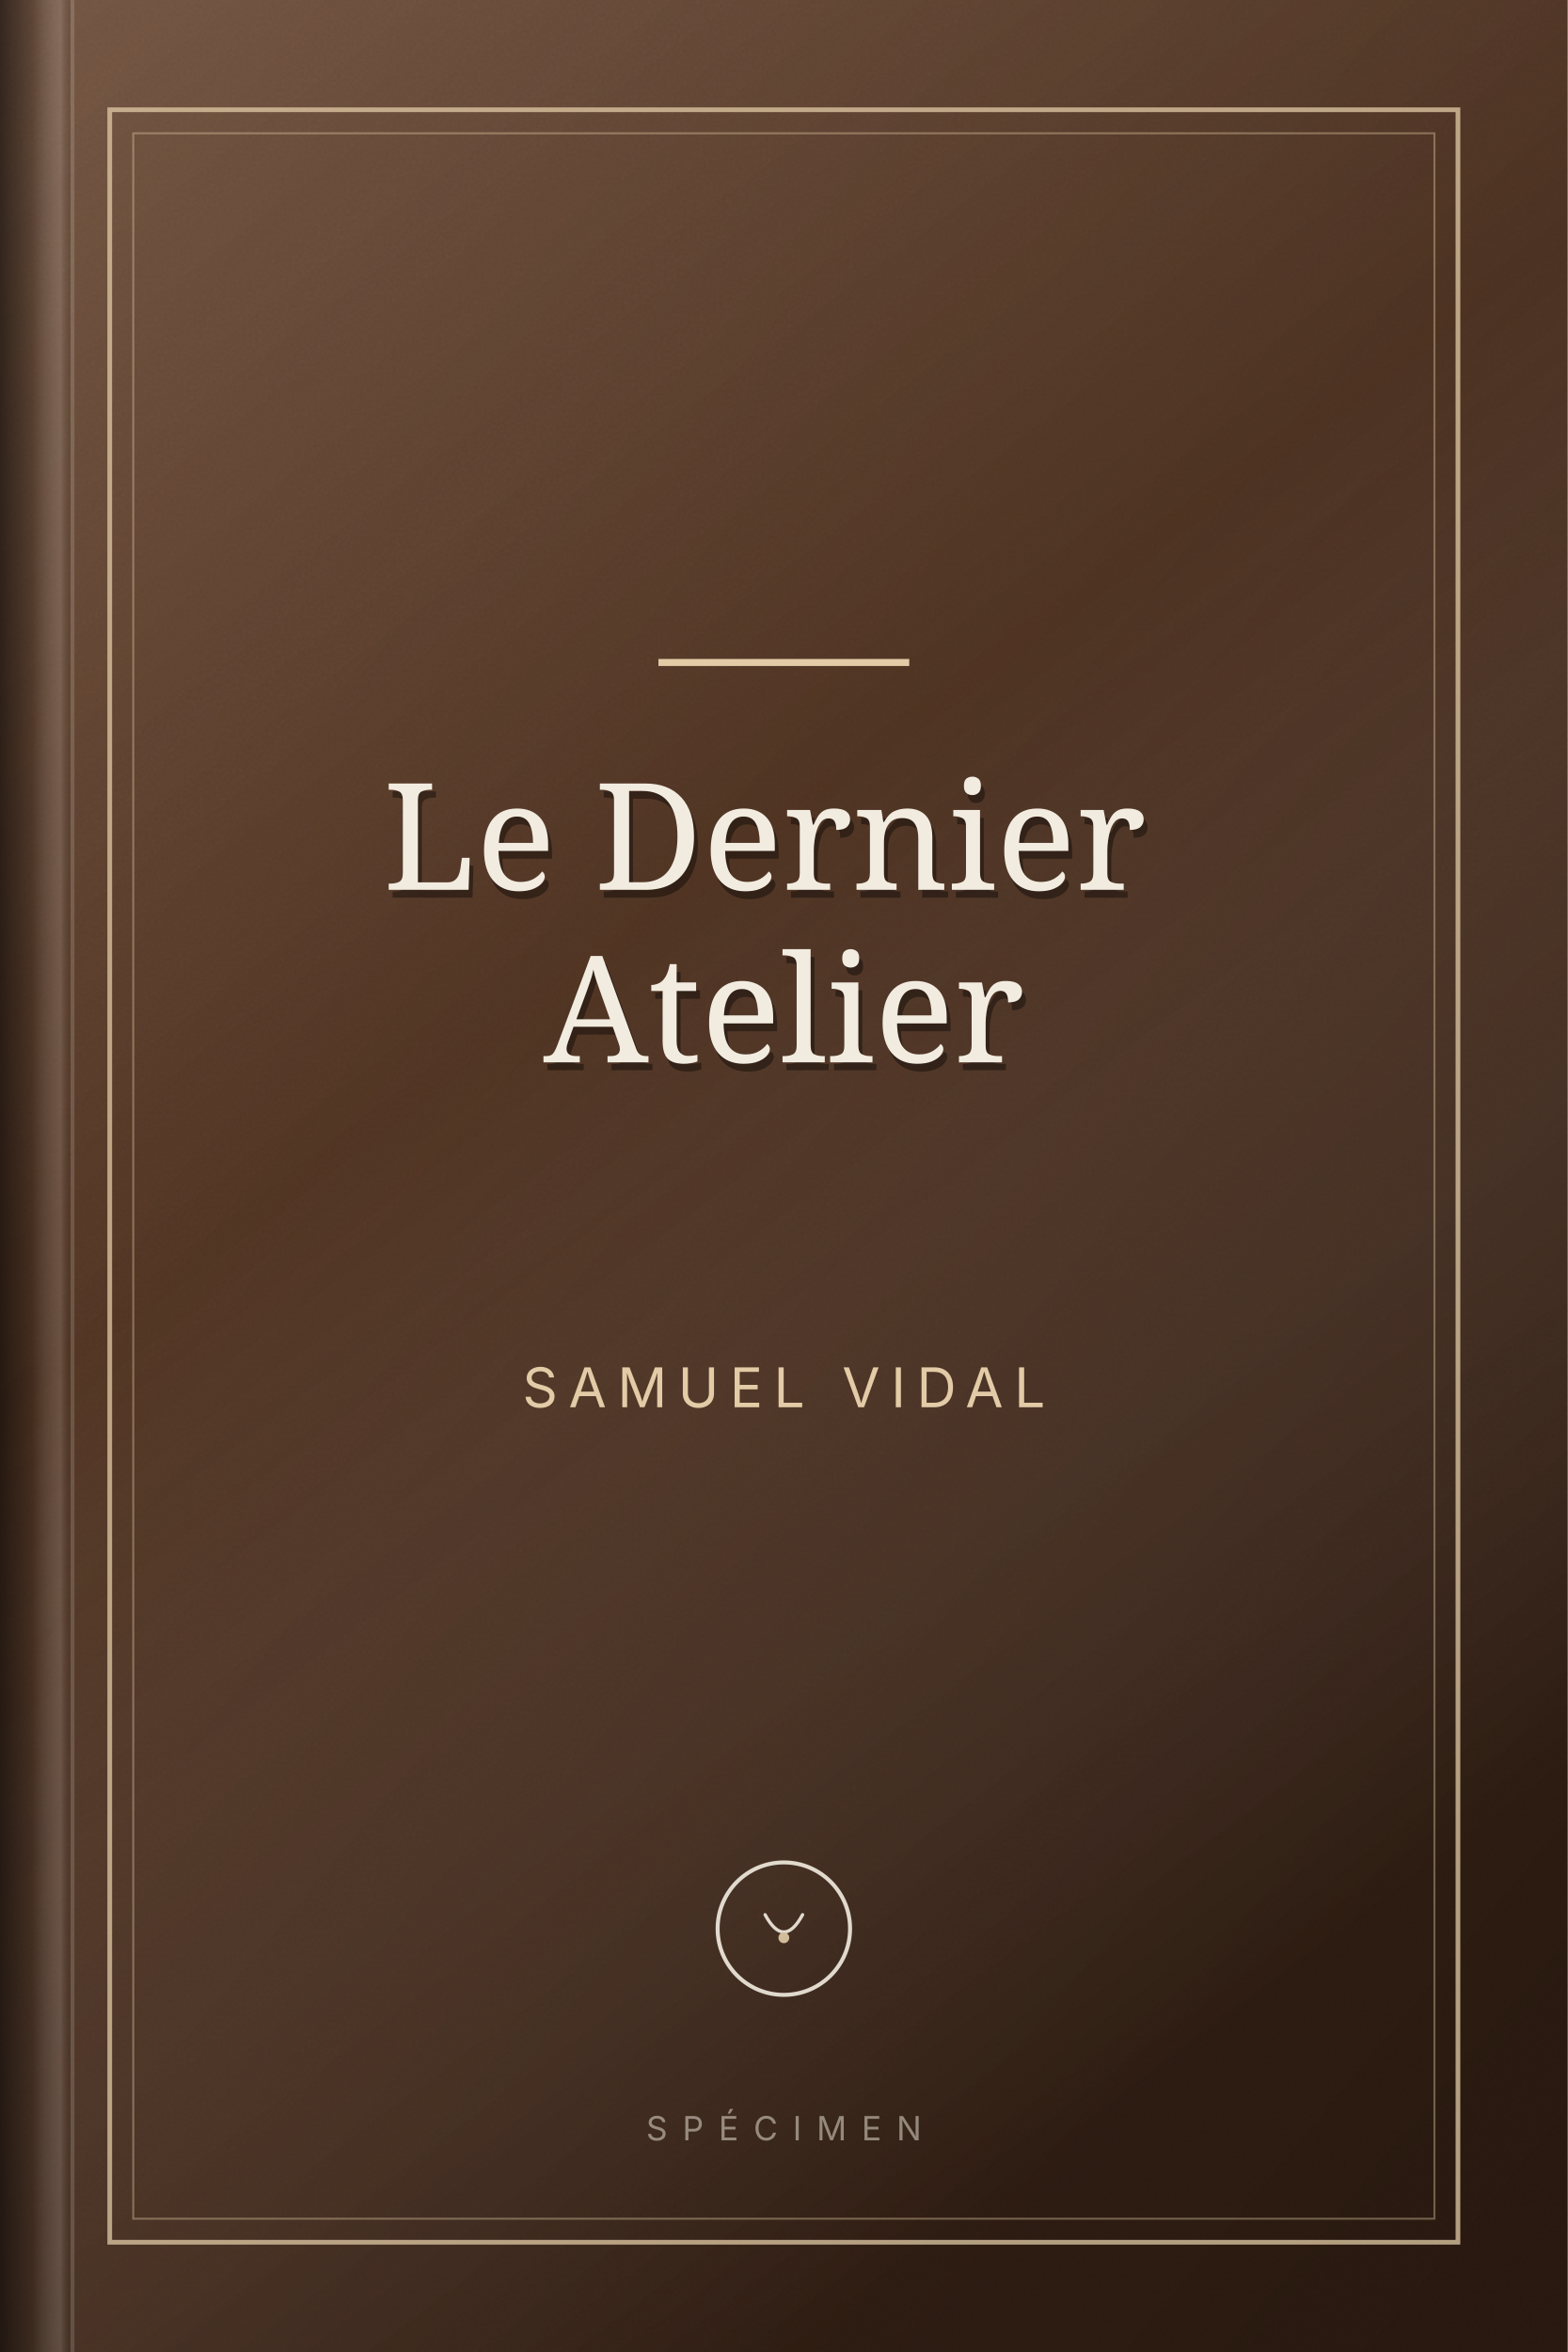
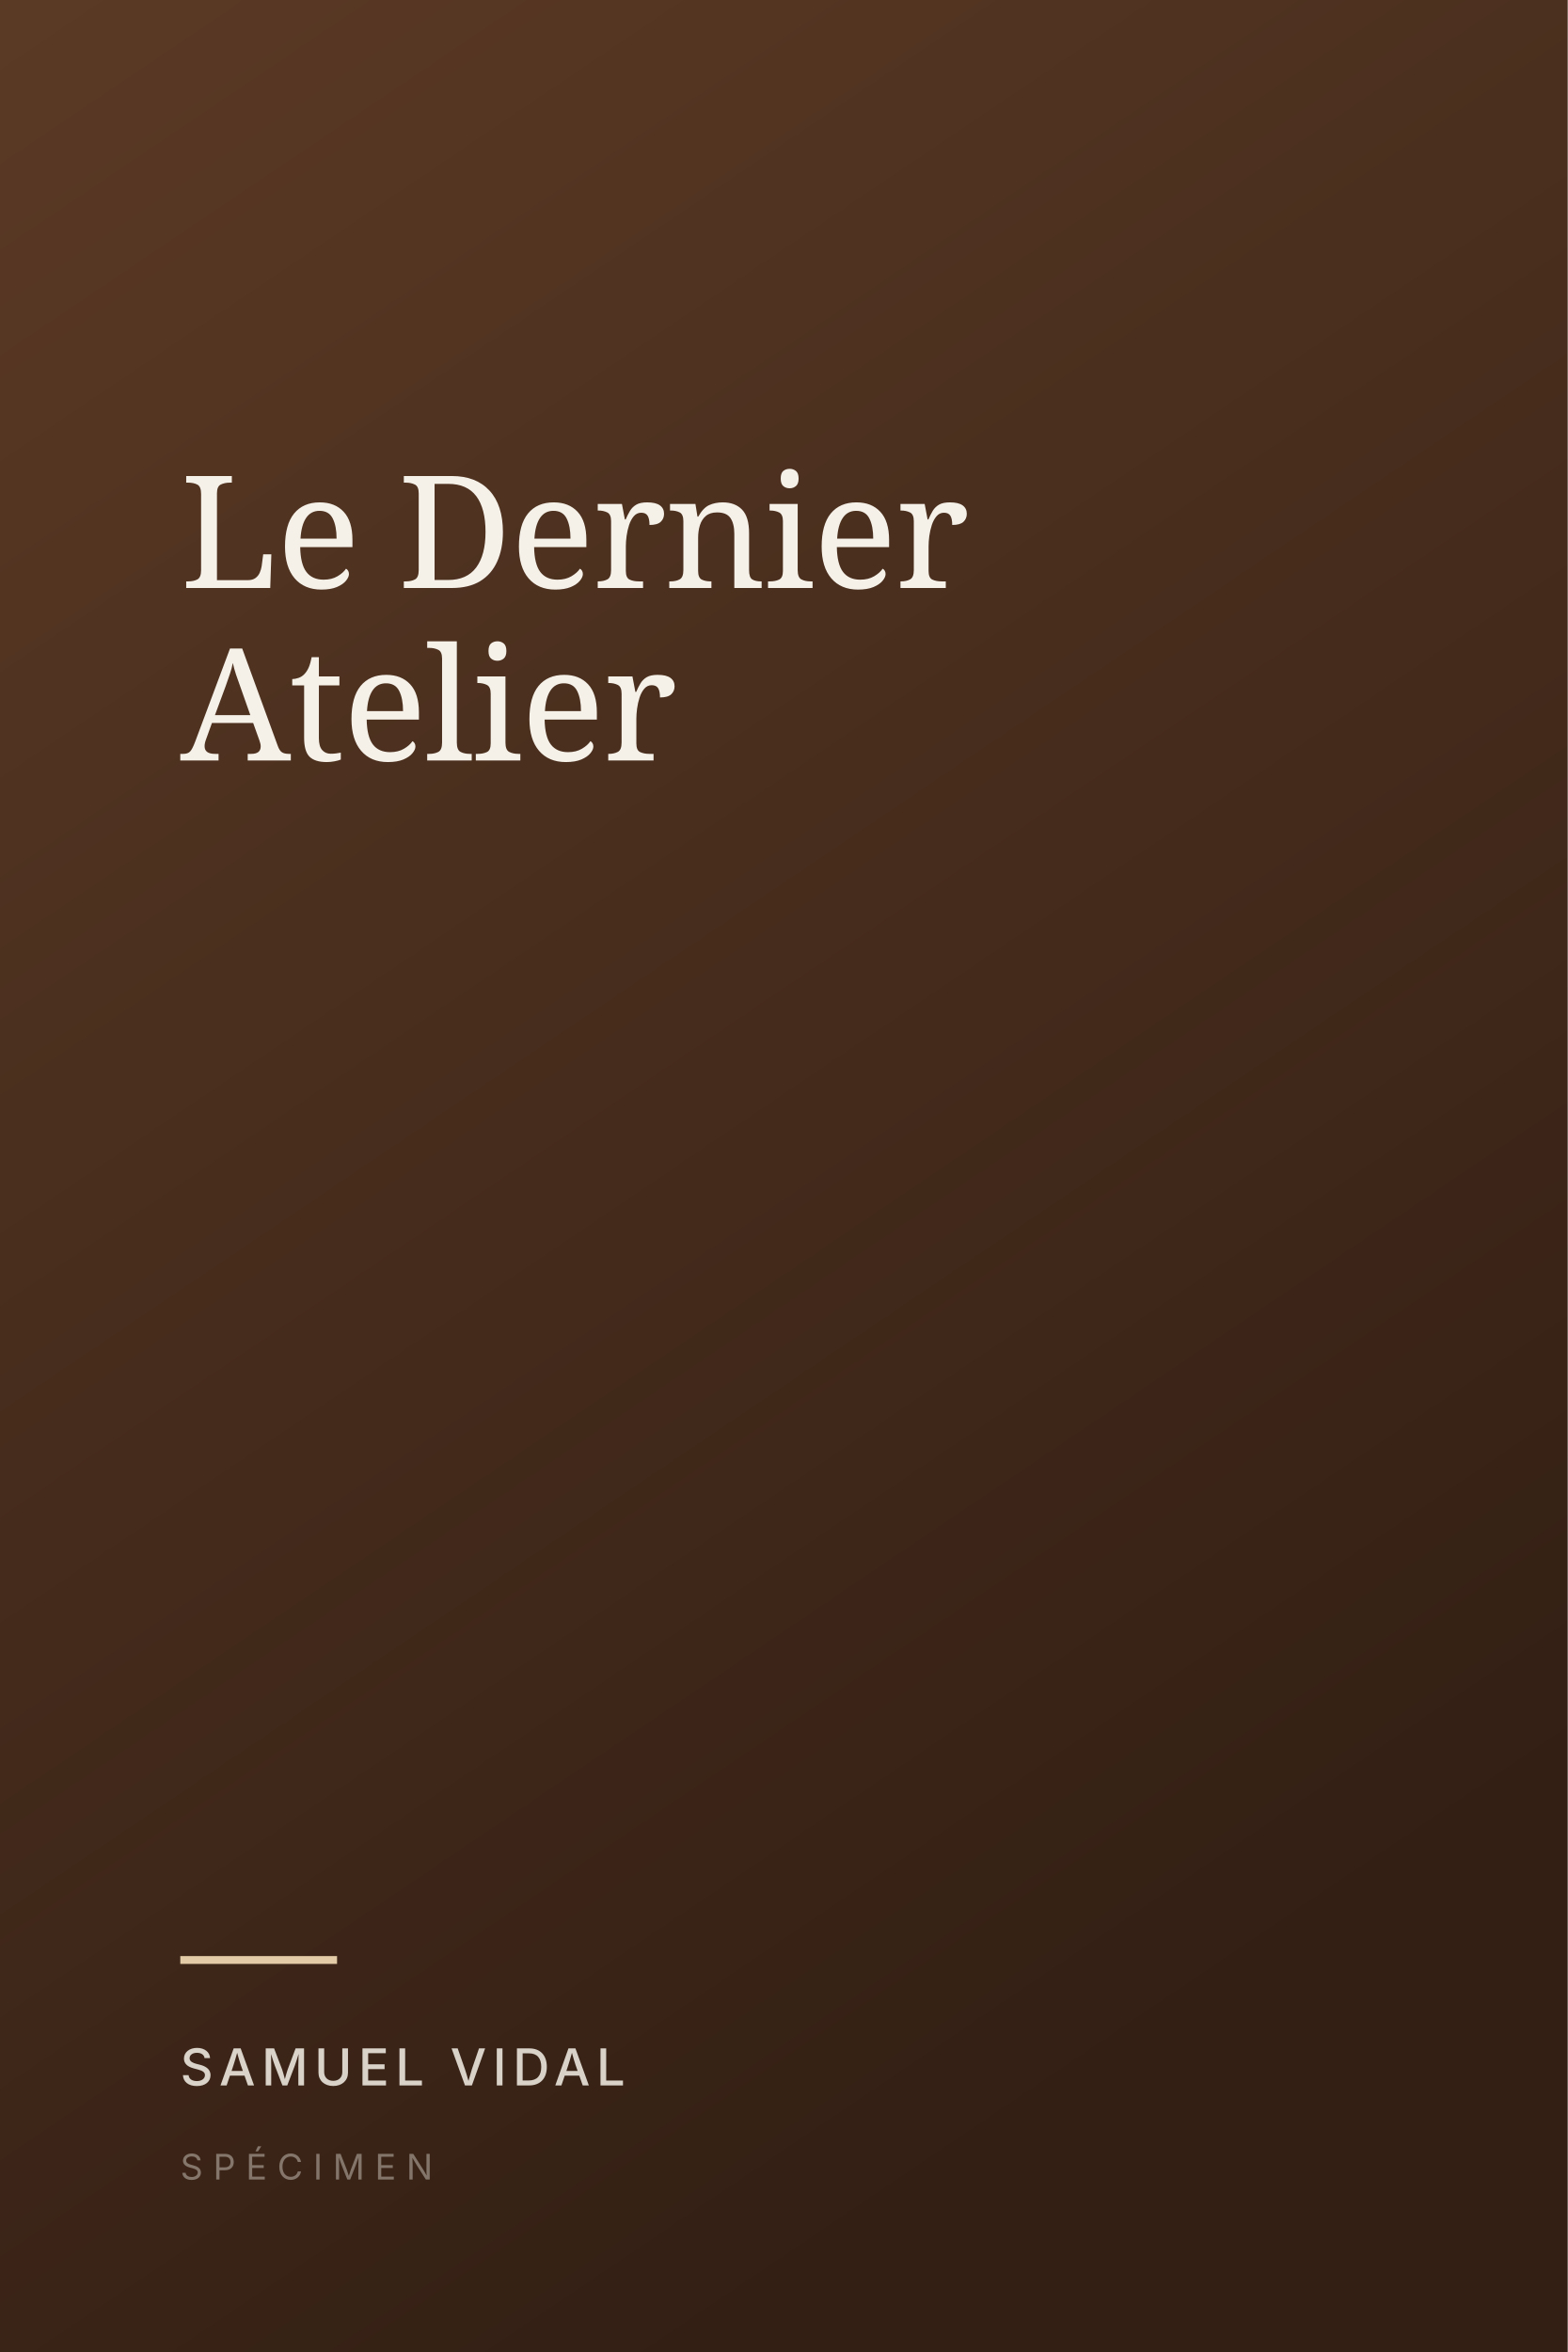
<svg xmlns="http://www.w3.org/2000/svg" viewBox="0 0 400 600" role="img" aria-hidden="true">
  <defs>
-     <linearGradient id="fond" x1="0.1" y1="0" x2="0.9" y2="1">
+     <linearGradient id="fond" x1="0" y1="0" x2="0.45" y2="1">
      <stop offset="0%" stop-color="#5b3a25" />
      <stop offset="100%" stop-color="#331f14" />
    </linearGradient>
-     <filter id="fibre" x="0" y="0" width="100%" height="100%">
-       <feTurbulence type="fractalNoise" baseFrequency="1.2" numOctaves="5" stitchTiles="stitch" />
-       <feColorMatrix type="saturate" values="0" />
-     </filter>
-     <linearGradient id="tranche" x1="0" y1="0" x2="1" y2="0">
-       <stop offset="0%" stop-color="#000" stop-opacity="0.55" />
-       <stop offset="46%" stop-color="#000" stop-opacity="0.20" />
-       <stop offset="86%" stop-color="#fff" stop-opacity="0.13" />
-       <stop offset="100%" stop-color="#000" stop-opacity="0.06" />
-     </linearGradient>
-     <linearGradient id="lumiere" x1="0" y1="0" x2="0.5" y2="1">
-       <stop offset="0%" stop-color="#fff" stop-opacity="0.14" />
-       <stop offset="48%" stop-color="#fff" stop-opacity="0.02" />
-       <stop offset="100%" stop-color="#000" stop-opacity="0.22" />
-     </linearGradient>
  </defs>
  <rect width="400" height="600" fill="url(#fond)" />
-   <rect width="400" height="600" fill="url(#lumiere)" />
-   <rect width="400" height="600" filter="url(#fibre)" opacity="0.10" style="mix-blend-mode:overlay" />
-   <rect x="28" y="28" width="344" height="544" fill="none" stroke="#e2cba6" stroke-width="1.2" opacity="0.75" />
-   <rect x="34" y="34" width="332" height="532" fill="none" stroke="#e2cba6" stroke-width="0.5" opacity="0.4" />
-   <line x1="168" y1="169" x2="232" y2="169" stroke="#e2cba6" stroke-width="1.8" />
-   <text x="200" y="229" text-anchor="middle" font-family="'Cormorant Garamond', Georgia, serif" font-size="38" font-weight="500" fill="#000000" opacity="0.38">
-     <tspan x="201" dy="0">Le Dernier</tspan>
-     <tspan x="201" dy="44">Atelier</tspan>
+   <text x="46" y="150" font-family="'Cormorant Garamond', Georgia, serif" font-size="40" font-weight="400" fill="#f5f1e9" letter-spacing="-0.4">
+     <tspan x="46" dy="0">Le Dernier</tspan>
+     <tspan x="46" dy="44">Atelier</tspan>
  </text>
-   <text x="200" y="227" text-anchor="middle" font-family="'Cormorant Garamond', Georgia, serif" font-size="38" font-weight="500" fill="#f2ece0">
-     <tspan x="200" dy="0">Le Dernier</tspan>
-     <tspan x="200" dy="44">Atelier</tspan>
-   </text>
-   <text x="200" y="359" text-anchor="middle" font-family="'Inter', system-ui, sans-serif" font-size="14" letter-spacing="2.8" fill="#e2cba6">SAMUEL VIDAL</text>
-   <g transform="translate(200 492) scale(0.30)" opacity="0.9">
-     <circle cx="0" cy="0" r="56.32" fill="none" stroke="#f2ece0" stroke-width="3.4" />
-     <path d="M-15.94 -11.83 Q0 17.57 15.94 -11.83" fill="none" stroke="#f2ece0" stroke-width="2.8" stroke-linecap="round" />
-     <circle cx="0" cy="7.77" r="4.6" fill="#e2cba6" />
-   </g>
-   <text x="200" y="546" text-anchor="middle" font-family="'Inter', system-ui, sans-serif" font-size="8.5" letter-spacing="3.8" fill="#f2ece0" opacity="0.5">SPÉCIMEN</text>
-   <rect x="0" y="0" width="18" height="600" fill="url(#tranche)" />
-   <line x1="18.5" y1="0" x2="18.5" y2="600" stroke="#fff" stroke-opacity="0.15" stroke-width="1" />
+   <line x1="46" y1="500" x2="86" y2="500" stroke="#e2cba6" stroke-width="2" />
+   <text x="46" y="532" font-family="'Inter', system-ui, sans-serif" font-size="13" font-weight="500" letter-spacing="1.6" fill="#f5f1e9" opacity="0.85">SAMUEL VIDAL</text>
+   <text x="46" y="556" font-family="'Inter', system-ui, sans-serif" font-size="9" letter-spacing="2.6" fill="#f5f1e9" opacity="0.4">SPÉCIMEN</text>
</svg>
